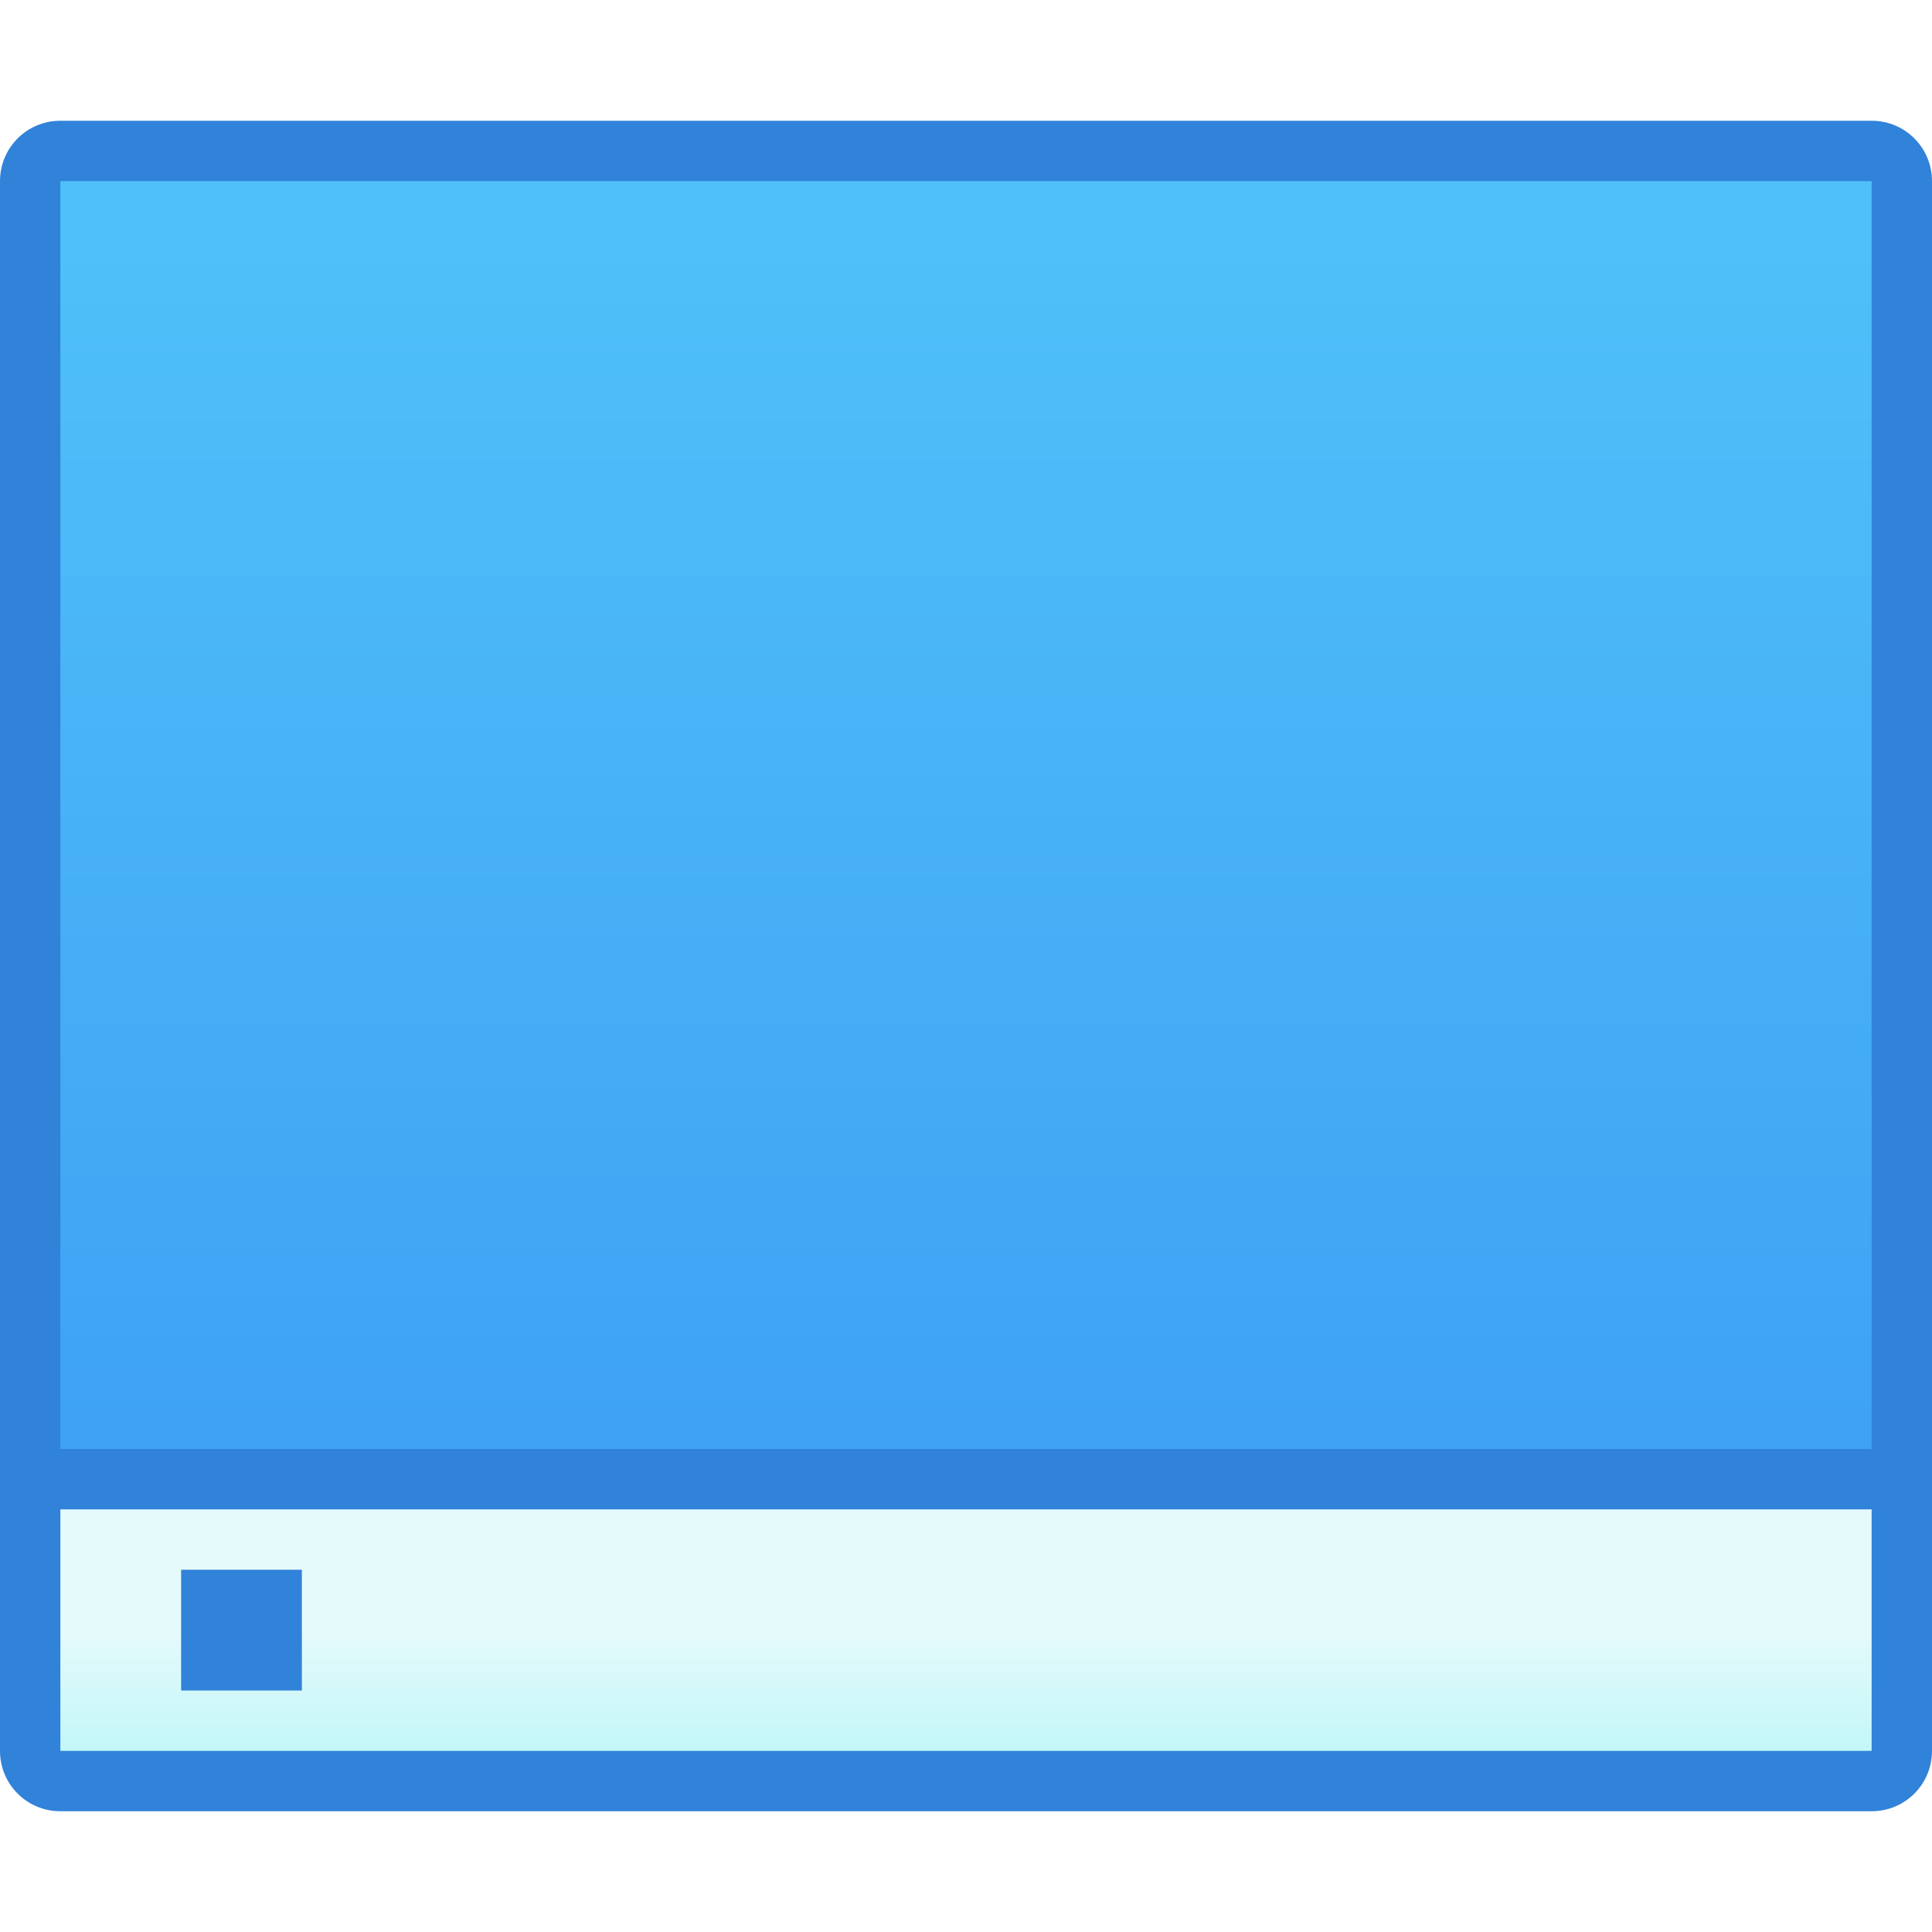
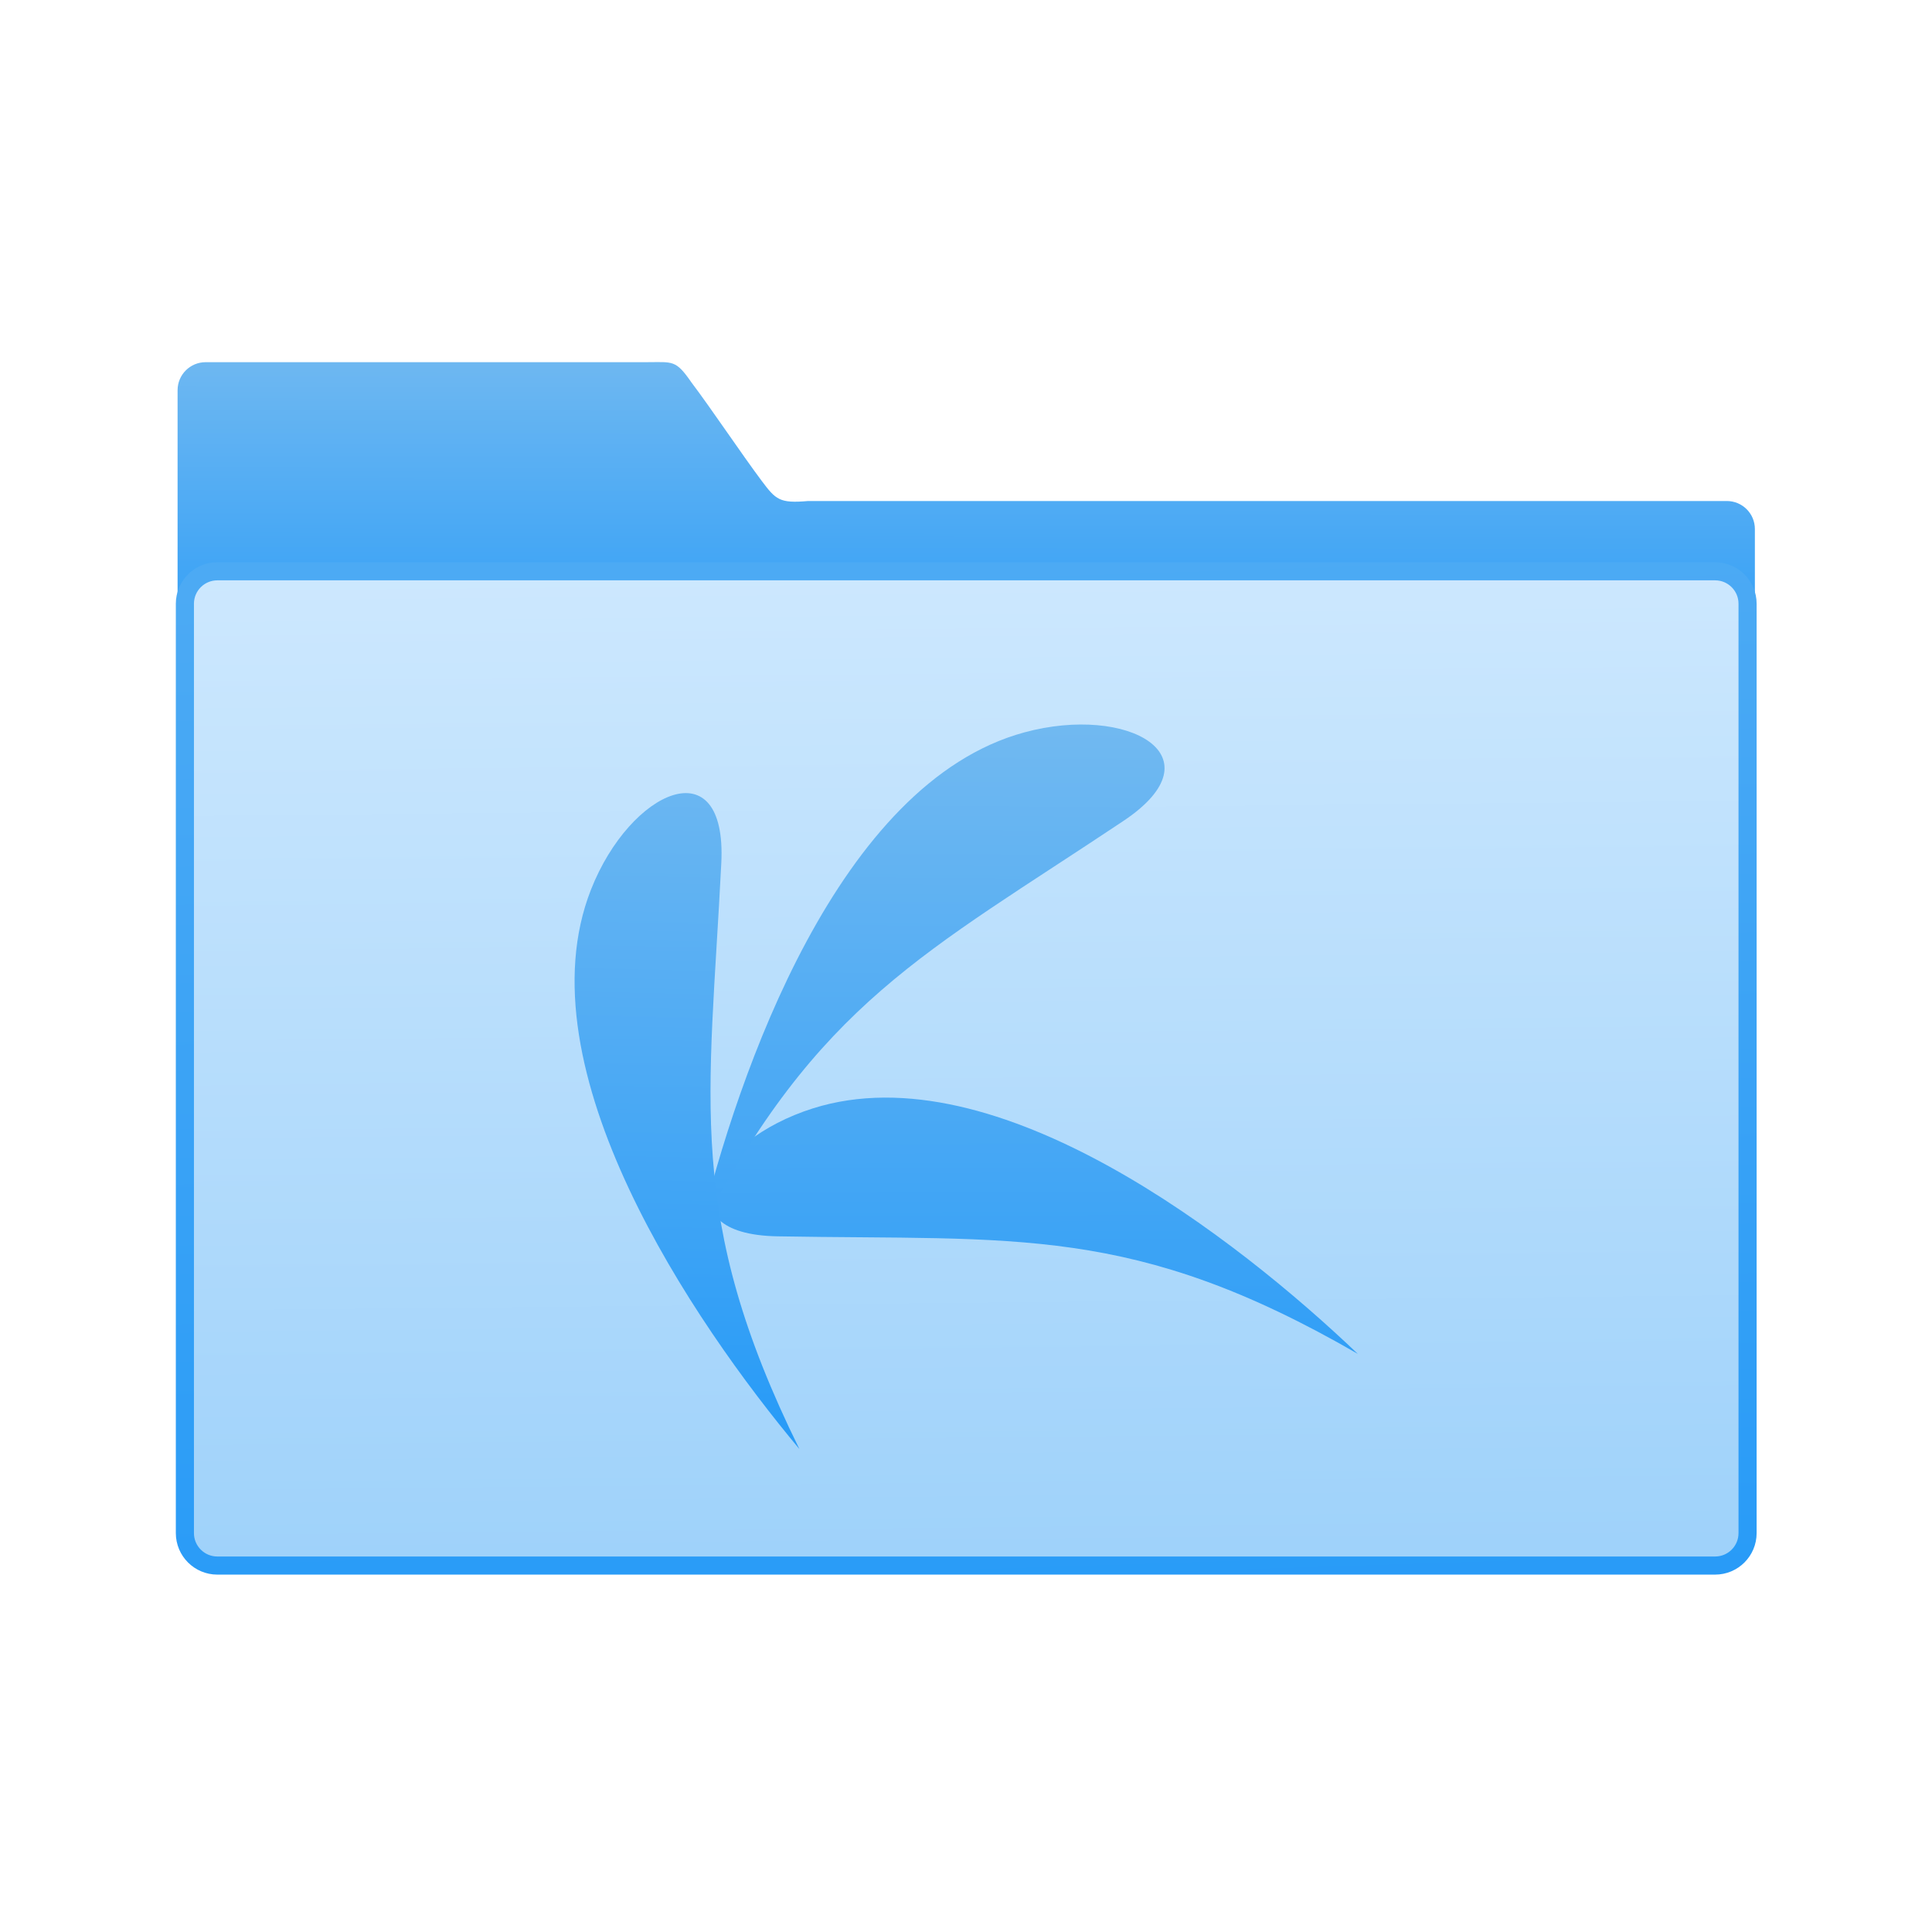
- <svg xmlns="http://www.w3.org/2000/svg" xmlns:xlink="http://www.w3.org/1999/xlink" width="32" height="32" viewBox="0 0 32 32" version="1.1" id="svg8">
-   <defs id="defs2">
-     <linearGradient y2="1.058" x2="4.762" y1="6.615" x1="4.762" gradientTransform="matrix(3.779527,0,0,3.779527,-18,289.6499)" gradientUnits="userSpaceOnUse" id="linearGradient4759" xlink:href="#linearGradient10231-7" />
-     <linearGradient id="linearGradient10231-7">
-       <stop id="stop10227-3" offset="0" style="stop-color:#3ea0f4;stop-opacity:1" />
-       <stop id="stop10229-6" offset="1" style="stop-color:#4fc0f9;stop-opacity:1" />
+ <svg xmlns="http://www.w3.org/2000/svg" xmlns:xlink="http://www.w3.org/1999/xlink" viewBox="0 0 32 32" id="svg2" version="1.1">
+   <defs id="defs4">
+     <linearGradient gradientTransform="matrix(.57076 0 0-.56972 24.384 830.48)" xlink:href="#1" id="5" x1="562.35" y1="504.57" x2="562.67" y2="546.41" gradientUnits="userSpaceOnUse" />
+     <linearGradient gradientTransform="matrix(.57076 0 0-.56972 23.521 831.68)" xlink:href="#1" id="4" x1="564.19" y1="506.51" x2="564" y2="548.15" gradientUnits="userSpaceOnUse" />
+     <linearGradient gradientTransform="matrix(.57076 0 0-.56972 25.802 830.86)" xlink:href="#1" id="6" x1="559.17" y1="505.95" x2="560.09" y2="546.67" gradientUnits="userSpaceOnUse" />
+     <linearGradient gradientUnits="userSpaceOnUse" y2="352.98" x2="-601.15" y1="663.95" x1="-591.02" id="3">
+       <stop stop-color="#289bf7" id="stop10" />
+       <stop offset="1" stop-color="#4caaf4" id="stop12" />
    </linearGradient>
-     <linearGradient gradientTransform="translate(-53,288.65)" xlink:href="#linearGradient4547" id="linearGradient12340" x1="51" y1="30" x2="51" y2="28" gradientUnits="userSpaceOnUse" />
-     <linearGradient id="linearGradient4547">
-       <stop id="stop4543" offset="0" style="stop-color:#c3f7f9;stop-opacity:1" />
-       <stop id="stop4545" offset="1" style="stop-color:#e5fafb;stop-opacity:1" />
+     <linearGradient id="1">
+       <stop stop-color="#289bf7" id="stop15" />
+       <stop offset="1" stop-color="#71b9f1" id="stop17" />
+     </linearGradient>
+     <linearGradient xlink:href="#1" id="0" x1="59.12" y1="-13.295" x2="59.15" y2="-37.783" gradientUnits="userSpaceOnUse" gradientTransform="matrix(4.17478 0 0 4.16765-1069.7 447.73)" />
+     <linearGradient gradientUnits="userSpaceOnUse" y2="354.29" x2="-704.05" y1="647.77" x1="-701.19" id="2">
+       <stop stop-color="#9fd2fa" id="stop21" />
+       <stop offset="1" stop-color="#cde8fe" id="stop23" />
    </linearGradient>
  </defs>
-   <g id="layer1" transform="translate(0,-282.65)">
-     <g id="g12956" transform="translate(18,-7)">
-       <path id="path12329" d="m -17,291.65 c -0.554,0 -1,0.446 -1,1 v 26 c 0,0.554 0.446,1 1,1 h 30 c 0.554,0 1,-0.446 1,-1 v -26 c 0,-0.554 -0.446,-1 -1,-1 h -14 -3 z" style="fill:#3182d9;fill-opacity:1;stroke-width:1" />
-       <path id="path13-5-2-9-4-2-6-6" d="m -17,292.65 v 21 h 30 v -21 h -15 -2 z" style="fill:url(#linearGradient4759);fill-opacity:1;stroke-width:1" />
-       <path id="rect4537-2" d="m -17,314.65 v 4 h 30 v -4 z m 2,1 h 1 1 v 1 1 h -1 -1 v -1 z" style="fill:url(#linearGradient12340);fill-opacity:1;stroke:none;stroke-width:0.4;stroke-linecap:round;stroke-linejoin:round;stroke-miterlimit:4;stroke-dasharray:none;stroke-opacity:1" />
+   <g transform="translate(-384.57-515.8)" id="g25">
+     <g transform="matrix(.0558 0 0 .0558 437.31 505.35)" id="g27">
+       <path d="m-884.1 294.78c-4.626 0-8.349 3.718-8.349 8.335v161.41l468.19 1v-121.2c0-4.618-3.724-8.335-8.35-8.335h-272.65c-8.51.751-9.607-.377-13.812-5.981-5.964-7.968-14.969-21.443-20.84-29.21-4.712-6.805-5.477-6.02-13.292-6.02z" fill="url(#0)" color="#000" id="path29" />
+       <rect y="356.85" x="-890.28" height="295.13" width="463.85" fill="url(#2)" stroke="url(#2)" stroke-width="2.378" rx="9.63" id="rect31" />
+       <rect y="356.85" x="-890.28" height="295.13" width="463.85" fill="none" stroke="url(#3)" stroke-linejoin="round" stroke-linecap="round" stroke-width="5.376" rx="9.63" id="rect33" />
+     </g>
+     <g transform="matrix(.5 0 0 .5 225.07 268.15)" fill-rule="evenodd" id="g35">
+       <path d="m363.98 540.15c-3.974-3.795-11.971-10.05-18.05-8.134-3.398 1.072-5.04 4.17-1.173 4.239 7.898.142 11.77-.416 19.224 3.895" fill="url(#4)" id="path37" />
+       <path d="m342.16 536.15c1.285-5.337 4.619-14.919 10.773-16.589 3.438-.934 6.503.782 3.284 2.932-6.565 4.385-10.124 6.01-14.06 13.657" fill="url(#5)" id="path39" />
+       <path d="m345.48 543.3c-3.523-4.215-9.234-12.604-6.903-18.53 1.302-3.311 4.51-4.741 4.317-.88-.394 7.875-1.216 11.693 2.586 19.409" fill="url(#6)" id="path41" />
    </g>
  </g>
</svg>
